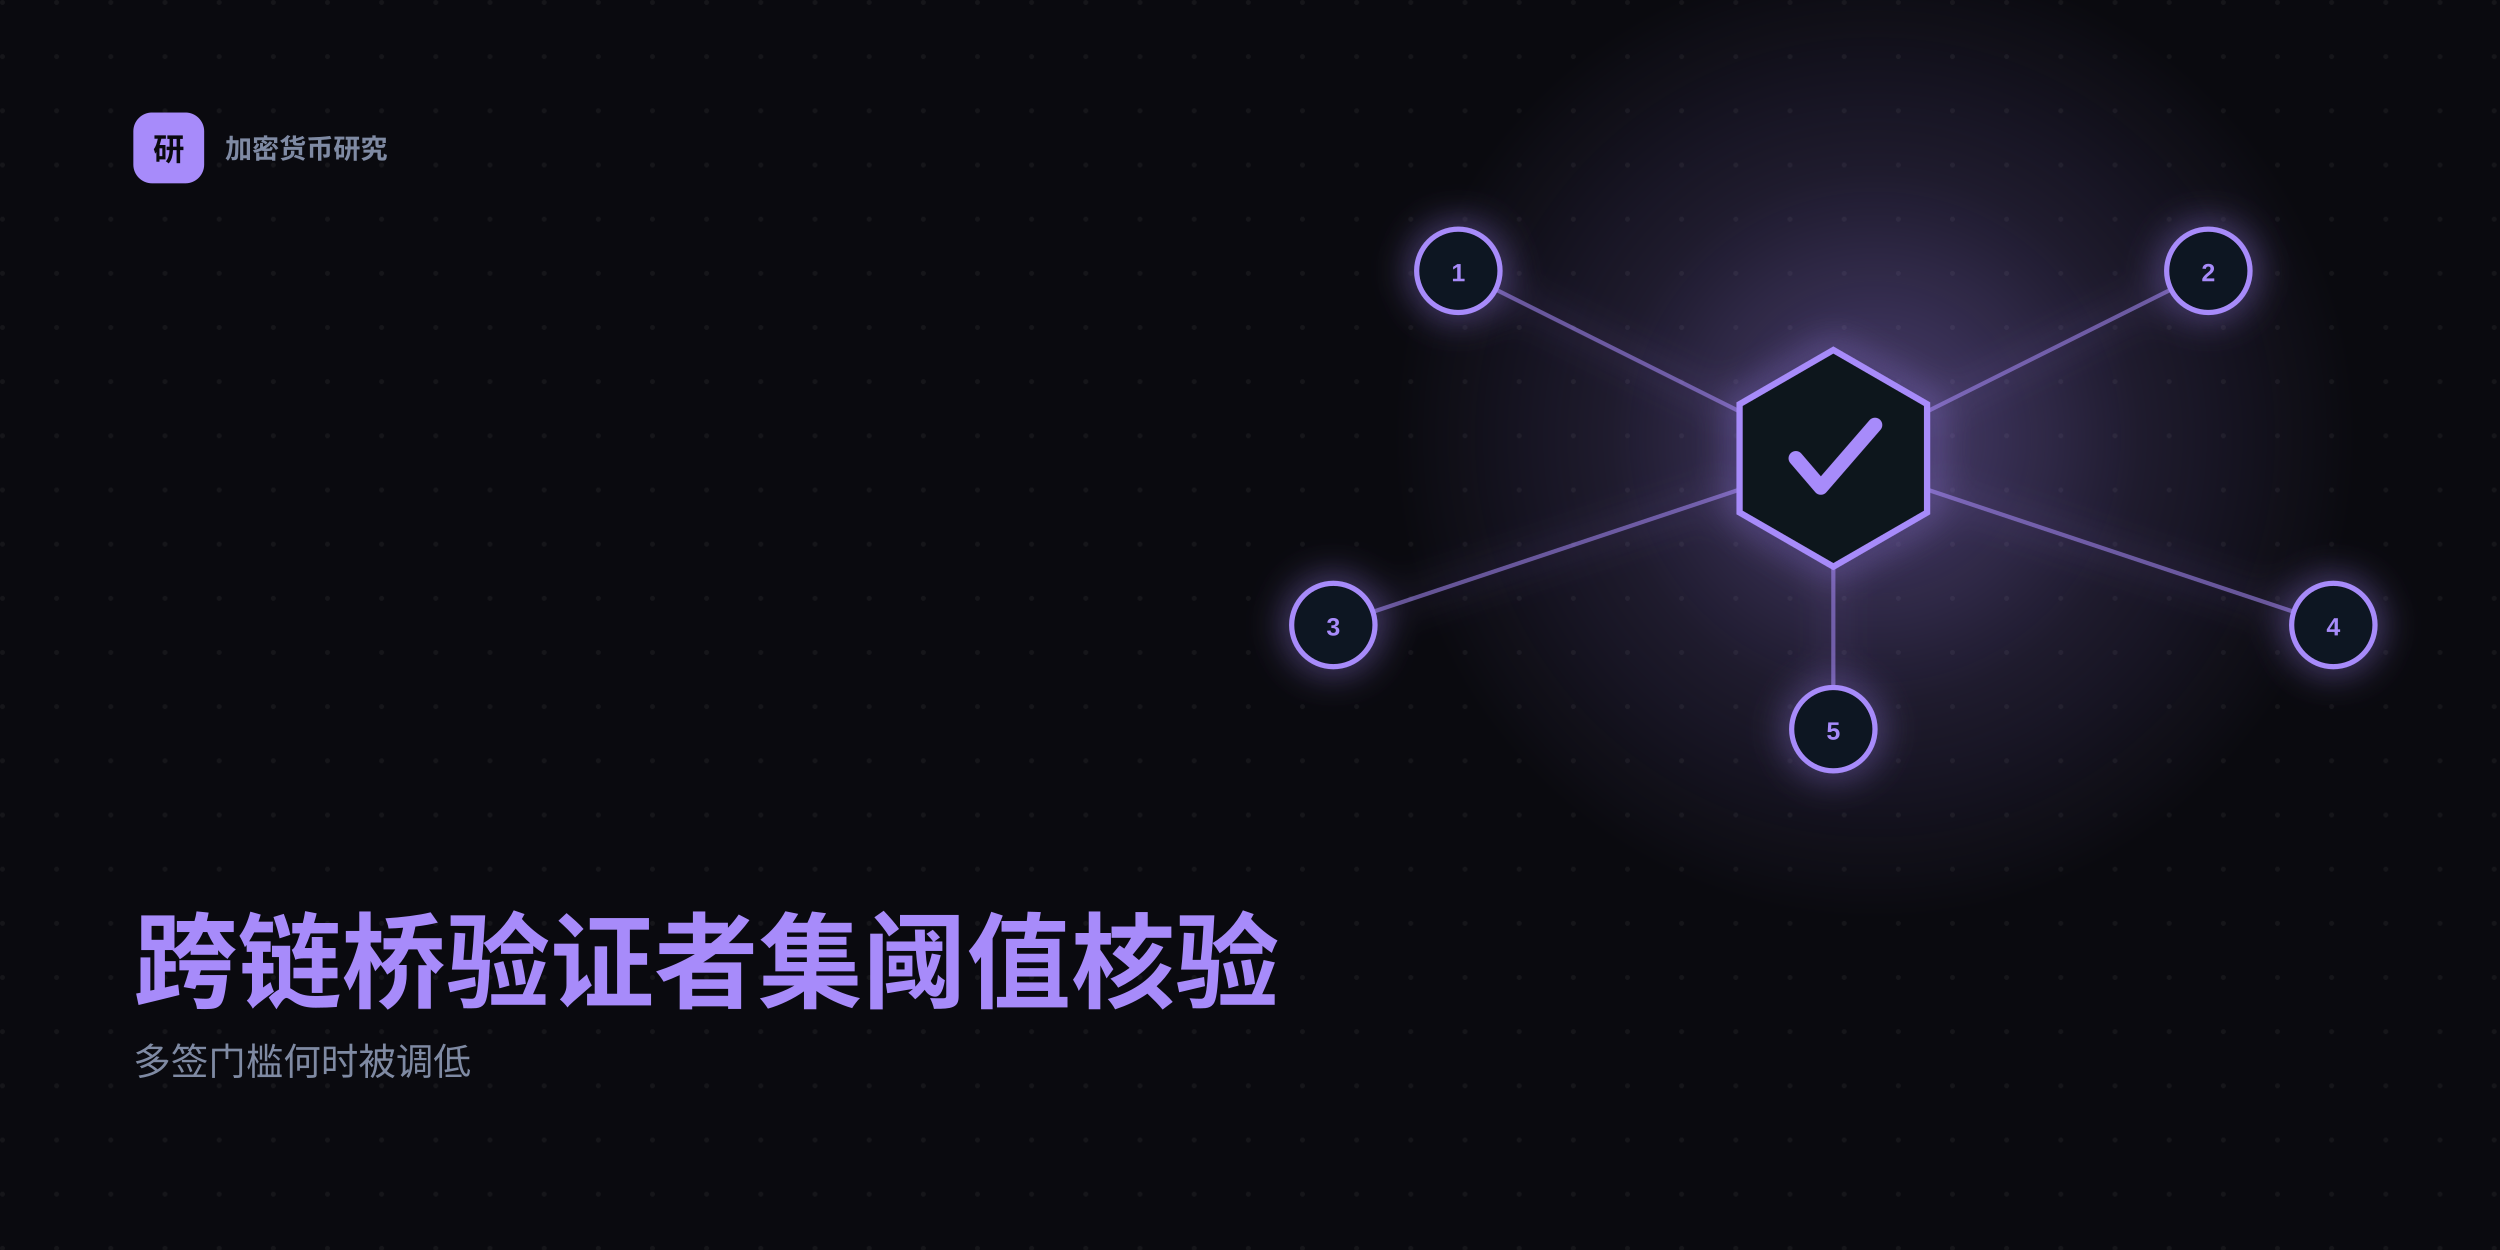
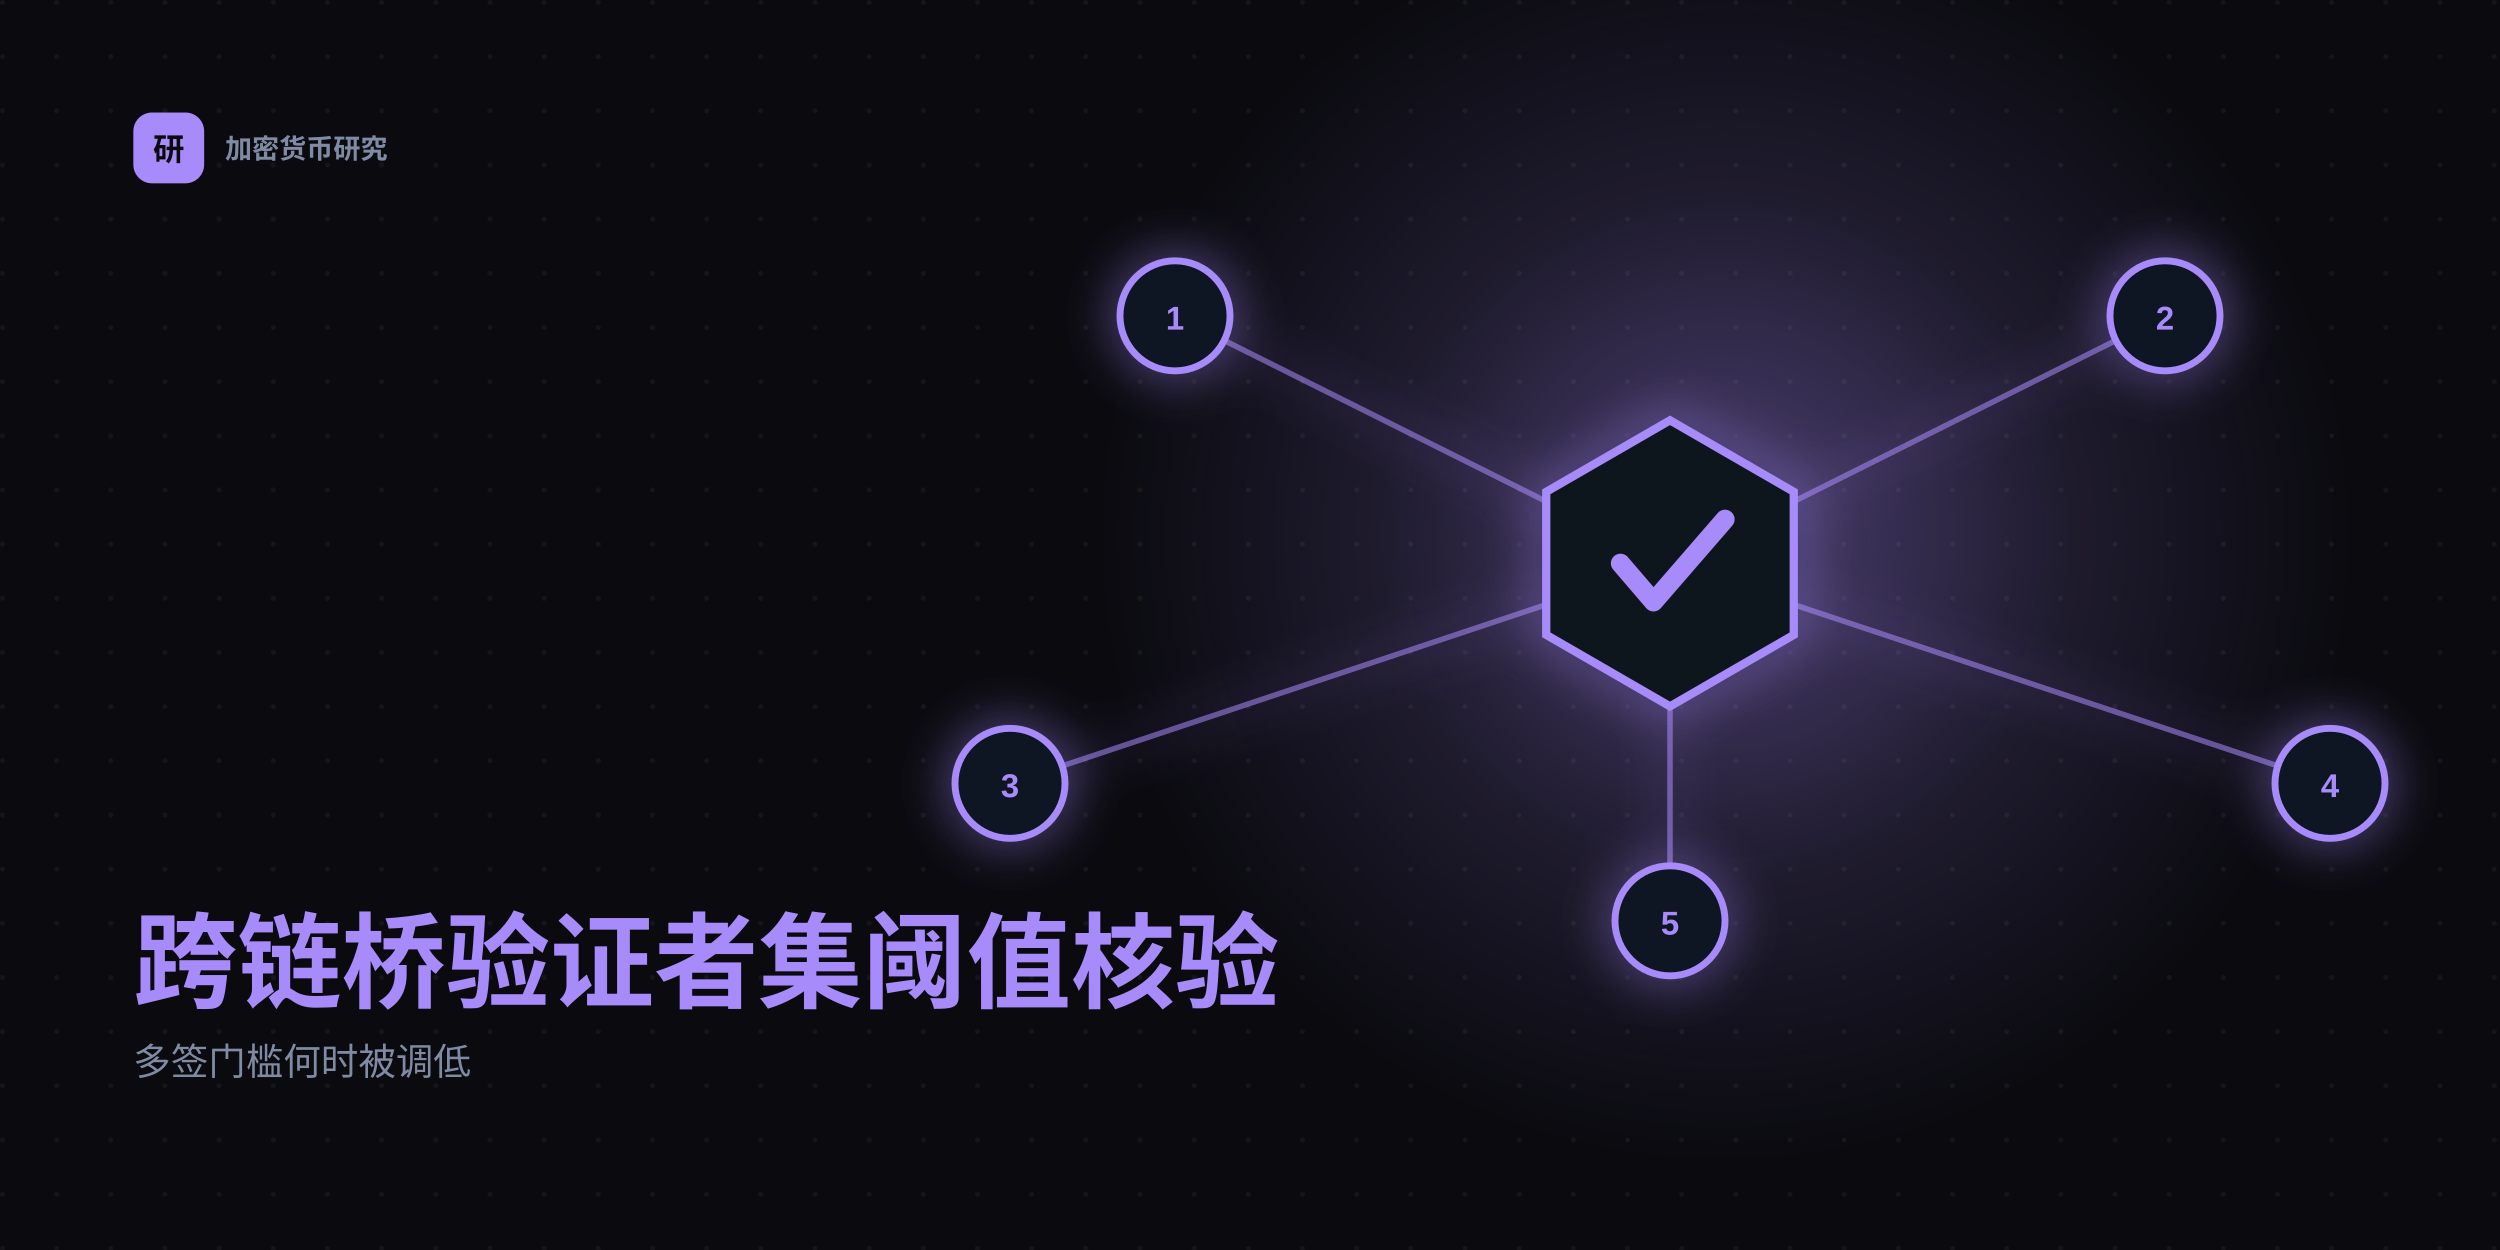
<svg xmlns="http://www.w3.org/2000/svg" viewBox="0 0 1200 600" role="img" aria-label="跨链桥验证者集阈值核验：多签门槛何时被调低 主题配图">
  <defs>
    <radialGradient id="glowbridgeguarzh" cx="50%" cy="50%" r="50%">
      <stop offset="0%" stop-color="#a78bfa" stop-opacity="0.42" />
      <stop offset="55%" stop-color="#a78bfa" stop-opacity="0.13" />
      <stop offset="100%" stop-color="#a78bfa" stop-opacity="0" />
    </radialGradient>
    <linearGradient id="barbridgeguarzh" x1="0" y1="1" x2="0" y2="0">
      <stop offset="0%" stop-color="#6a4fc9" stop-opacity="0.95" />
      <stop offset="100%" stop-color="#a78bfa" stop-opacity="0.95" />
    </linearGradient>
    <filter id="softbridgeguarzh" x="-80%" y="-80%" width="260%" height="260%">
      <feGaussianBlur stdDeviation="9" result="b" />
      <feMerge>
        <feMergeNode in="b" />
        <feMergeNode in="SourceGraphic" />
      </feMerge>
    </filter>
    <pattern id="dotsbridgeguarzh" width="26" height="26" patternUnits="userSpaceOnUse">
      <circle cx="1.2" cy="1.2" r="1.2" fill="#ffffff" fill-opacity="0.05" />
    </pattern>
  </defs>
  <rect width="1200" height="600" fill="#0a0a0f" />
  <rect width="1200" height="600" fill="url(#dotsbridgeguarzh)" />
  <g transform="translate(64,54)">
    <rect x="0" y="0" width="34" height="34" rx="9" fill="#a78bfa" />
    <text x="17" y="23" font-family="'Segoe UI',Arial,sans-serif" font-size="15" font-weight="700" fill="#0a0a0f" text-anchor="middle">研</text>
    <text x="44" y="22" font-family="'Segoe UI',Arial,sans-serif" font-size="13" font-weight="600" fill="#7f8aa3">加密货币研究</text>
  </g>
-   <circle cx="900" cy="210" r="230" fill="url(#glowbridgeguarzh)" />
-   <g filter="url(#softbridgeguarzh)">
-     <line x1="880" y1="220" x2="700" y2="130" stroke="#a78bfa" stroke-width="2" opacity="0.55" />
-     <line x1="880" y1="220" x2="1060" y2="130" stroke="#a78bfa" stroke-width="2" opacity="0.55" />
-     <line x1="880" y1="220" x2="640" y2="300" stroke="#a78bfa" stroke-width="2" opacity="0.55" />
-     <line x1="880" y1="220" x2="1120" y2="300" stroke="#a78bfa" stroke-width="2" opacity="0.55" />
-     <line x1="880" y1="220" x2="880" y2="350" stroke="#a78bfa" stroke-width="2" opacity="0.55" />
-     <g transform="translate(880,220)">
-       <polygon points="0,-52 45,-26 45,26 0,52 -45,26 -45,-26" fill="#10161f" stroke="#a78bfa" stroke-width="3" />
-       <path d="M-18 0 l12 14 l26 -30" stroke="#a78bfa" stroke-width="7" fill="none" stroke-linecap="round" stroke-linejoin="round" />
+   <g transform="translate(-360,-20) scale(1.32)">
+     <circle cx="900" cy="210" r="230" fill="url(#glowbridgeguarzh)" />
+     <g filter="url(#softbridgeguarzh)">
+       <line x1="880" y1="220" x2="700" y2="130" stroke="#a78bfa" stroke-width="2" opacity="0.55" />
+       <line x1="880" y1="220" x2="1060" y2="130" stroke="#a78bfa" stroke-width="2" opacity="0.55" />
+       <line x1="880" y1="220" x2="640" y2="300" stroke="#a78bfa" stroke-width="2" opacity="0.55" />
+       <line x1="880" y1="220" x2="1120" y2="300" stroke="#a78bfa" stroke-width="2" opacity="0.55" />
+       <line x1="880" y1="220" x2="880" y2="350" stroke="#a78bfa" stroke-width="2" opacity="0.55" />
+       <g transform="translate(880,220)">
+         <polygon points="0,-52 45,-26 45,26 0,52 -45,26 -45,-26" fill="#10161f" stroke="#a78bfa" stroke-width="3" />
+         <path d="M-18 0 l12 14 l26 -30" stroke="#a78bfa" stroke-width="7" fill="none" stroke-linecap="round" stroke-linejoin="round" />
+       </g>
+       <circle cx="700" cy="130" r="20" fill="#0e1420" stroke="#a78bfa" stroke-width="2.5" />
+       <text x="700" y="135" font-family="'Segoe UI',Arial,sans-serif" font-size="12" font-weight="700" fill="#a78bfa" text-anchor="middle">1</text>
+       <circle cx="1060" cy="130" r="20" fill="#0e1420" stroke="#a78bfa" stroke-width="2.5" />
+       <text x="1060" y="135" font-family="'Segoe UI',Arial,sans-serif" font-size="12" font-weight="700" fill="#a78bfa" text-anchor="middle">2</text>
+       <circle cx="640" cy="300" r="20" fill="#0e1420" stroke="#a78bfa" stroke-width="2.5" />
+       <text x="640" y="305" font-family="'Segoe UI',Arial,sans-serif" font-size="12" font-weight="700" fill="#a78bfa" text-anchor="middle">3</text>
+       <circle cx="1120" cy="300" r="20" fill="#0e1420" stroke="#a78bfa" stroke-width="2.5" />
+       <text x="1120" y="305" font-family="'Segoe UI',Arial,sans-serif" font-size="12" font-weight="700" fill="#a78bfa" text-anchor="middle">4</text>
+       <circle cx="880" cy="350" r="20" fill="#0e1420" stroke="#a78bfa" stroke-width="2.5" />
+       <text x="880" y="355" font-family="'Segoe UI',Arial,sans-serif" font-size="12" font-weight="700" fill="#a78bfa" text-anchor="middle">5</text>
    </g>
-     <circle cx="700" cy="130" r="20" fill="#0e1420" stroke="#a78bfa" stroke-width="2.5" />
-     <text x="700" y="135" font-family="'Segoe UI',Arial,sans-serif" font-size="12" font-weight="700" fill="#a78bfa" text-anchor="middle">1</text>
-     <circle cx="1060" cy="130" r="20" fill="#0e1420" stroke="#a78bfa" stroke-width="2.5" />
-     <text x="1060" y="135" font-family="'Segoe UI',Arial,sans-serif" font-size="12" font-weight="700" fill="#a78bfa" text-anchor="middle">2</text>
-     <circle cx="640" cy="300" r="20" fill="#0e1420" stroke="#a78bfa" stroke-width="2.5" />
-     <text x="640" y="305" font-family="'Segoe UI',Arial,sans-serif" font-size="12" font-weight="700" fill="#a78bfa" text-anchor="middle">3</text>
-     <circle cx="1120" cy="300" r="20" fill="#0e1420" stroke="#a78bfa" stroke-width="2.5" />
-     <text x="1120" y="305" font-family="'Segoe UI',Arial,sans-serif" font-size="12" font-weight="700" fill="#a78bfa" text-anchor="middle">4</text>
-     <circle cx="880" cy="350" r="20" fill="#0e1420" stroke="#a78bfa" stroke-width="2.5" />
-     <text x="880" y="355" font-family="'Segoe UI',Arial,sans-serif" font-size="12" font-weight="700" fill="#a78bfa" text-anchor="middle">5</text>
  </g>
  <g font-family="'Segoe UI',Arial,sans-serif" font-weight="800">
    <text font-size="50" fill="#a78bfa">
      <tspan x="64" y="480">跨链桥验证者集阈值核验</tspan>
    </text>
  </g>
  <text x="64" y="516" font-family="'Segoe UI',Arial,sans-serif" font-size="18" fill="#7f8aa3">多签门槛何时被调低</text>
</svg>
